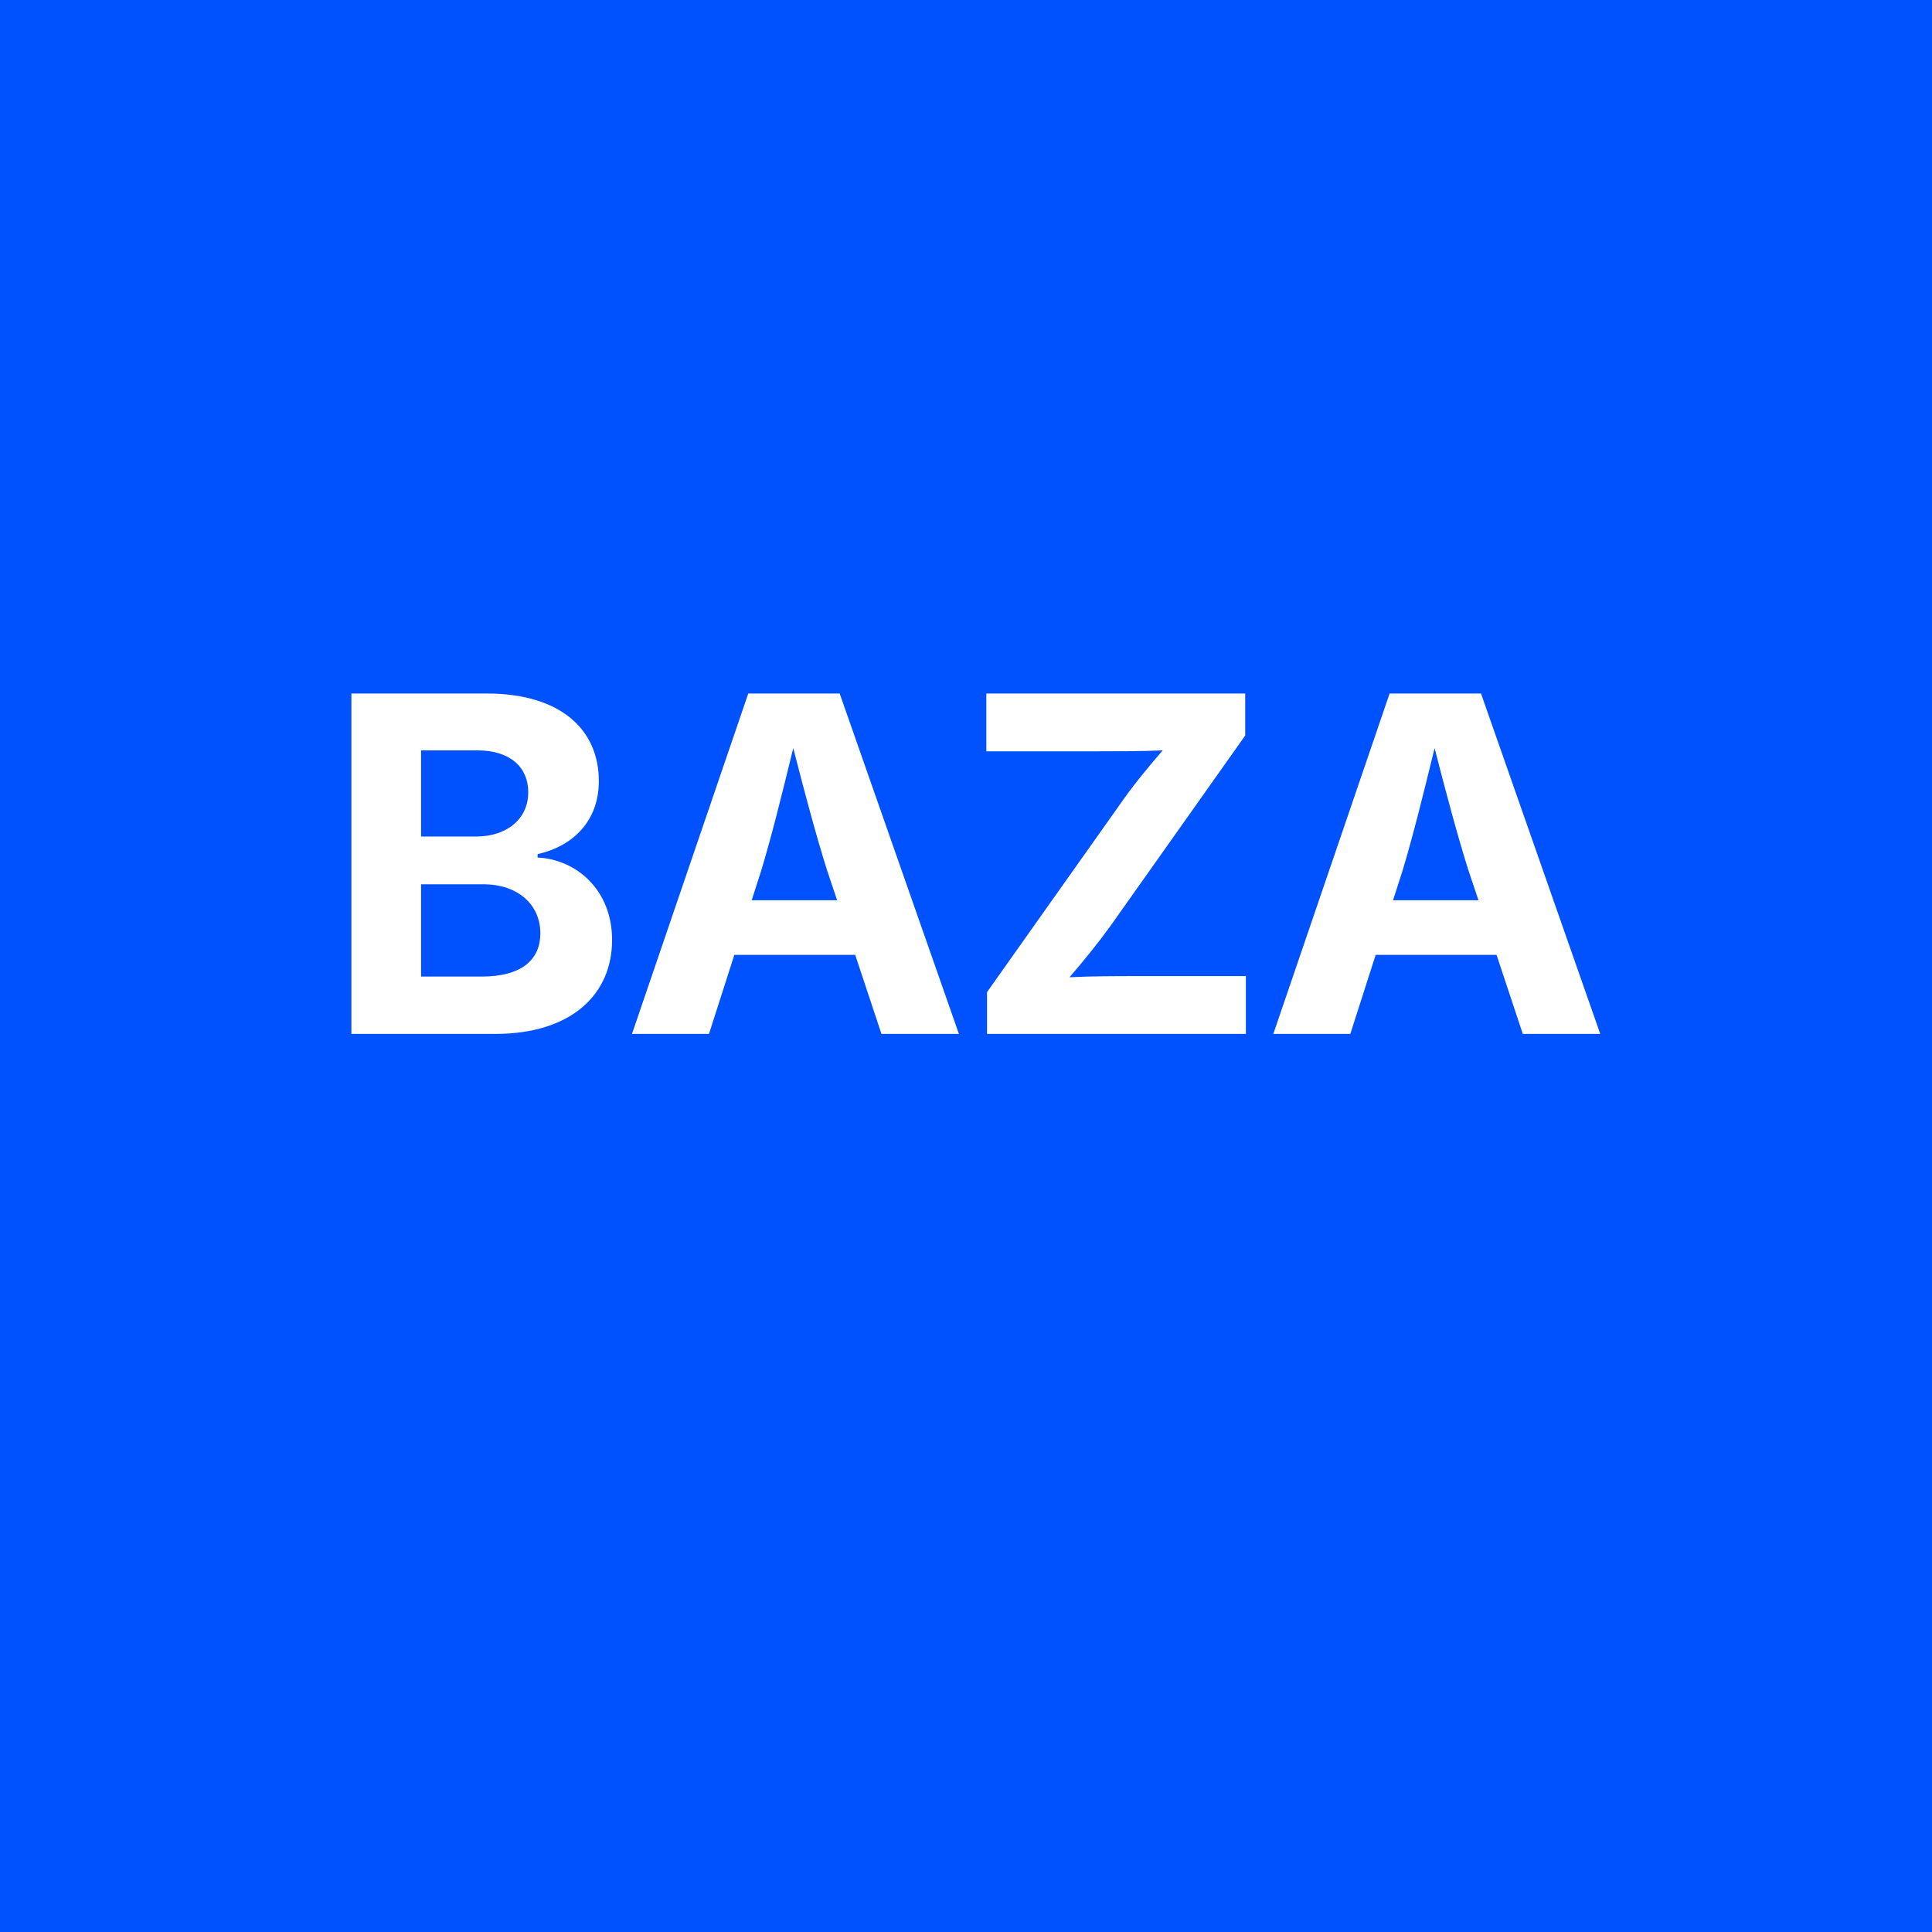
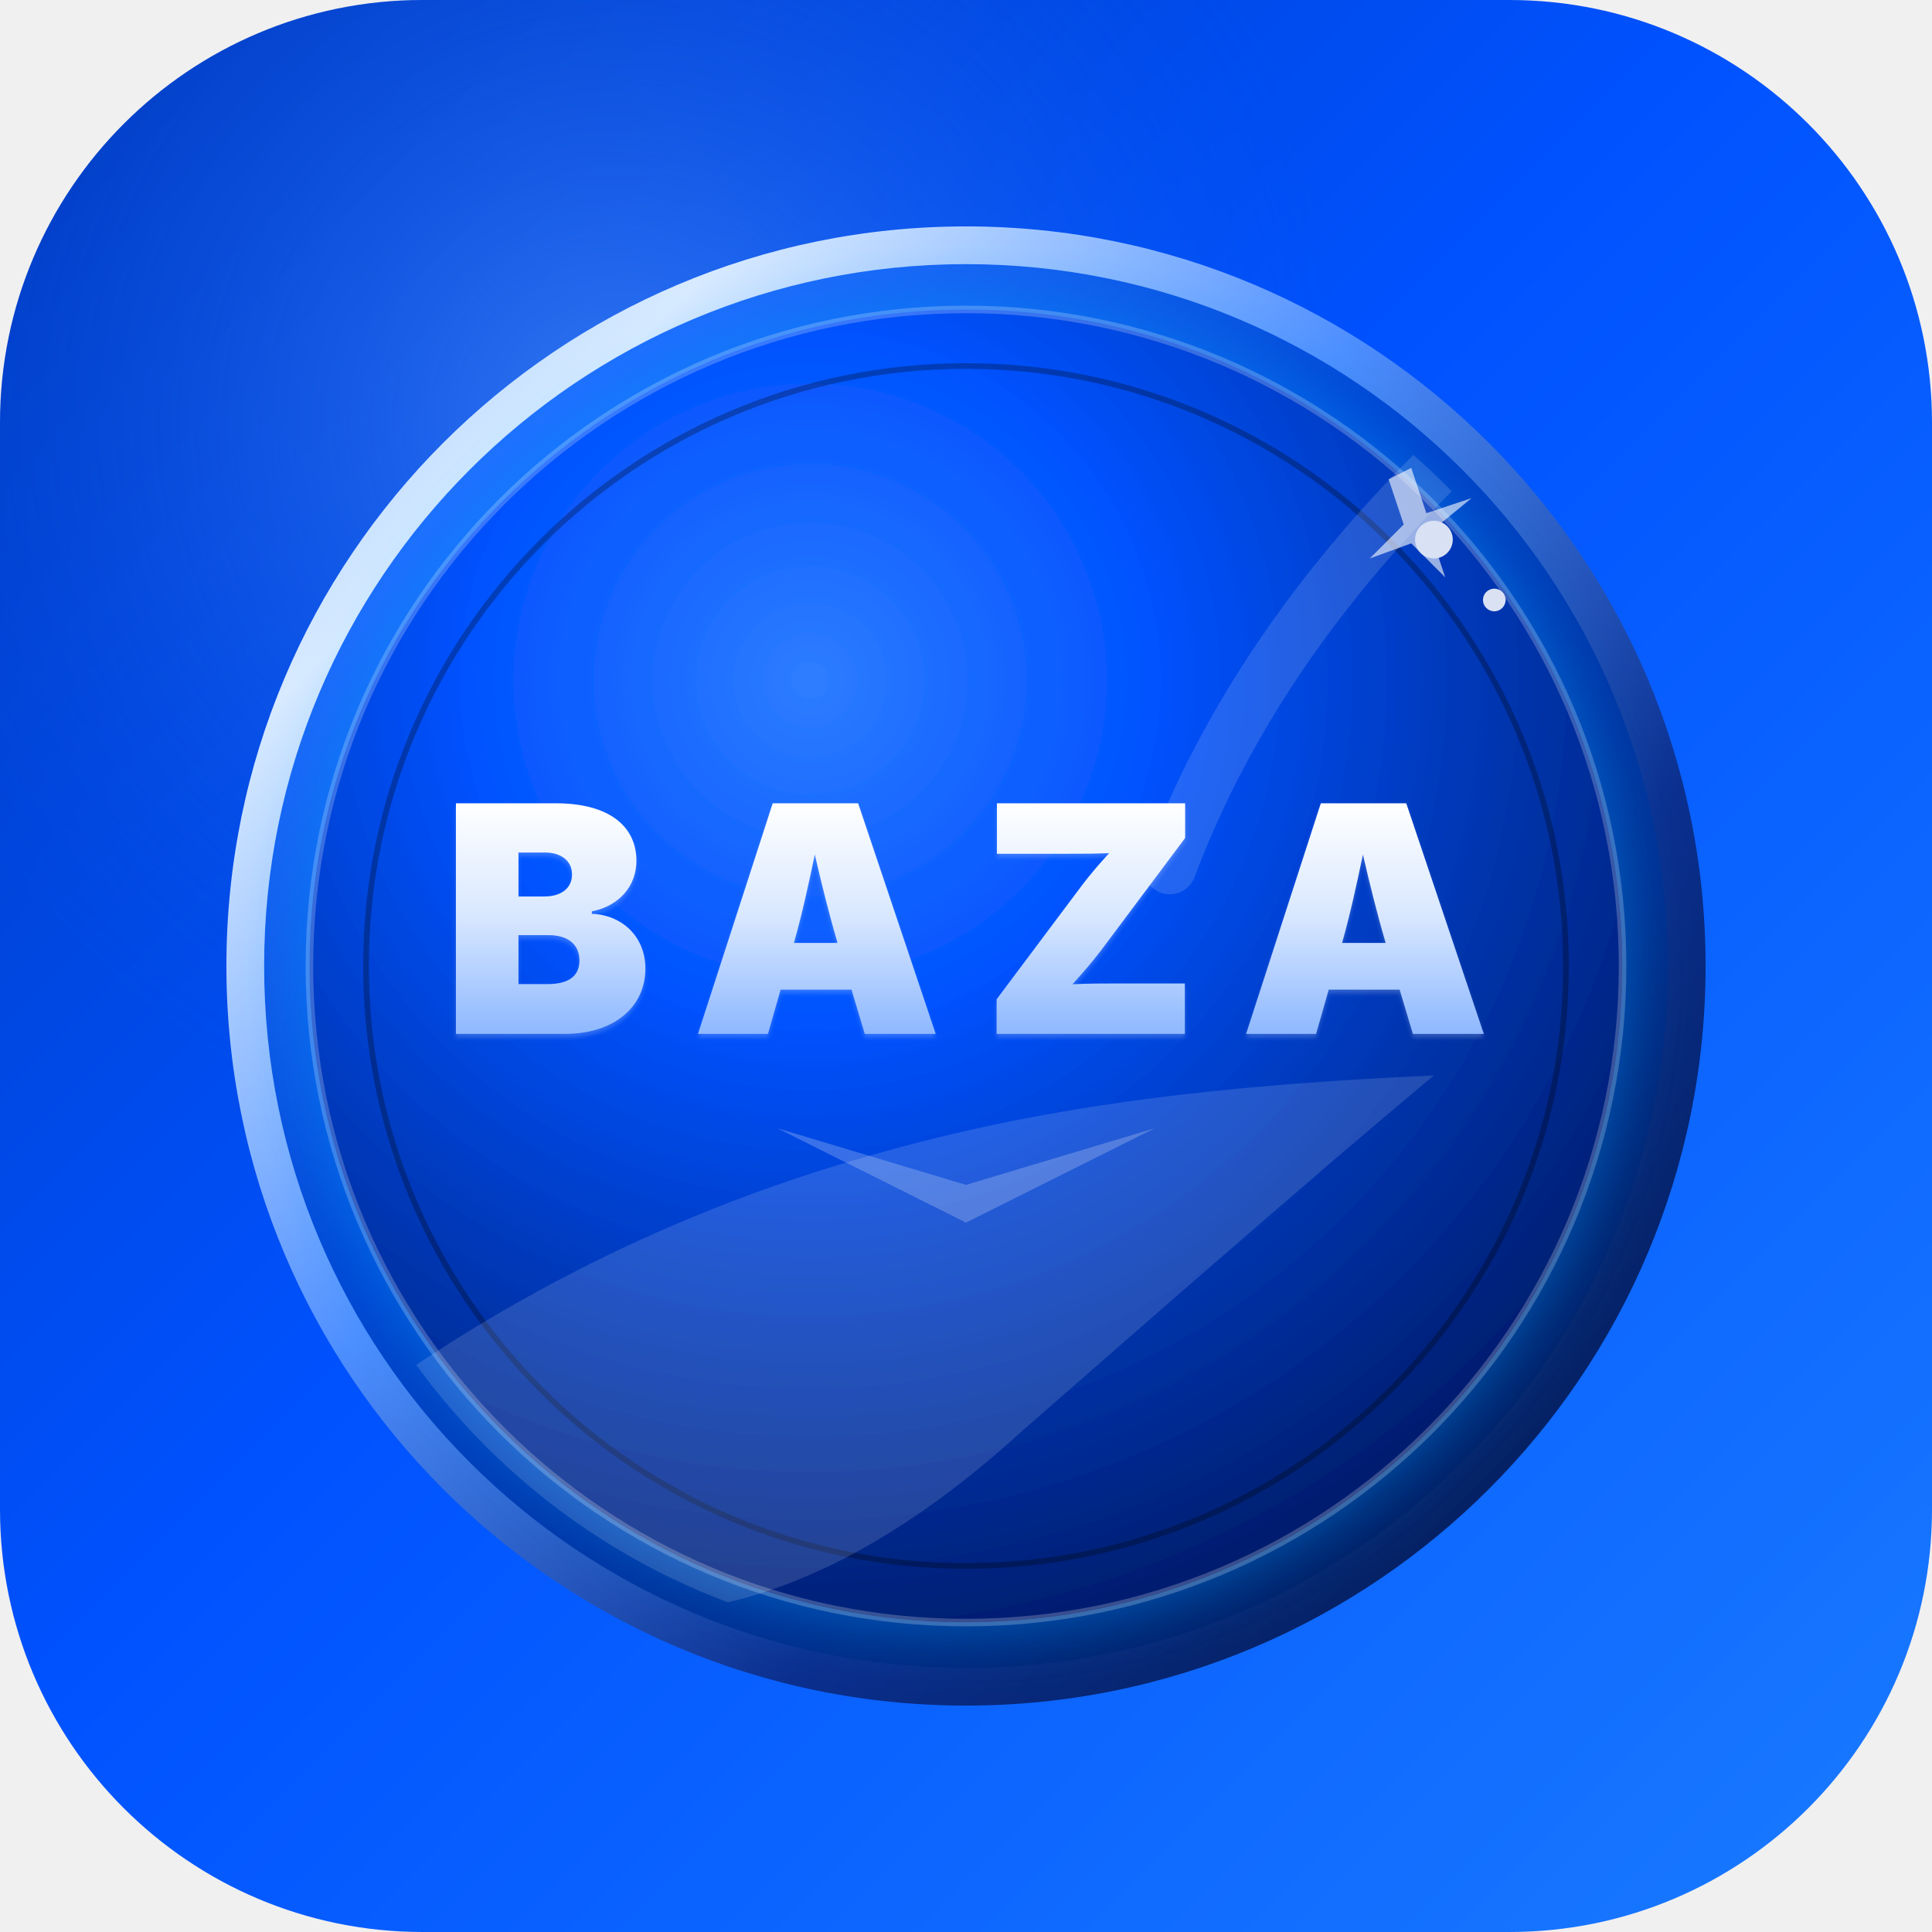
<svg xmlns="http://www.w3.org/2000/svg" width="1024" height="1024" viewBox="0 0 1024 1024" role="img" aria-label="BAZA">
-   <rect width="1024" height="1024" fill="#0052FF" />
-   <text x="512" y="548" text-anchor="middle" font-family="Inter, Arial, Helvetica, sans-serif" font-size="248" font-weight="700" fill="#FFFFFF" letter-spacing="-0.02em">BAZA</text>
+   <defs>
+     <linearGradient id="bg" x1="0%" y1="0%" x2="100%" y2="100%">
+       <stop offset="0%" stop-color="#0038b8" />
+       <stop offset="45%" stop-color="#0052FF" />
+       <stop offset="100%" stop-color="#1a7bff" />
+     </linearGradient>
+     <radialGradient id="bgGlow" cx="32%" cy="22%" r="72%">
+       <stop offset="0%" stop-color="#5b9dff" stop-opacity="0.55" />
+       <stop offset="55%" stop-color="#0052FF" stop-opacity="0" />
+     </radialGradient>
+     <linearGradient id="rimOuter" x1="0%" y1="0%" x2="100%" y2="100%">
+       <stop offset="0%" stop-color="#8ec0ff" />
+       <stop offset="18%" stop-color="#d8ebff" />
+       <stop offset="42%" stop-color="#4d8fff" />
+       <stop offset="68%" stop-color="#0a2f8f" />
+       <stop offset="100%" stop-color="#00153f" />
+     </linearGradient>
+     <linearGradient id="rimInner" x1="18%" y1="12%" x2="82%" y2="88%">
+       <stop offset="0%" stop-color="#1f6fff" />
+       <stop offset="38%" stop-color="#0046d4" />
+       <stop offset="100%" stop-color="#001f66" />
+     </linearGradient>
+     <radialGradient id="face" cx="38%" cy="28%" r="78%">
+       <stop offset="0%" stop-color="#2f7dff" />
+       <stop offset="34%" stop-color="#0052FF" />
+       <stop offset="100%" stop-color="#001a66" />
+     </radialGradient>
+     <linearGradient id="textFill" x1="0%" y1="0%" x2="0%" y2="100%">
+       <stop offset="0%" stop-color="#ffffff" />
+       <stop offset="48%" stop-color="#d9e8ff" />
+       <stop offset="100%" stop-color="#8eb8ff" />
+     </linearGradient>
+     <filter id="softGlow" x="-30%" y="-30%" width="160%" height="160%">
+       <feGaussianBlur stdDeviation="18" result="blur" />
+       <feColorMatrix in="blur" type="matrix" values="0 0 0 0 0                 0 0 0 0 0.32                 0 0 0 0 1                 0 0 0 0.55 0" />
+       <feMerge>
+         <feMergeNode />
+         <feMergeNode in="SourceGraphic" />
+       </feMerge>
+     </filter>
+     <filter id="textShadow" x="-20%" y="-20%" width="140%" height="140%">
+       <feDropShadow dx="0" dy="8" stdDeviation="6" flood-color="#001033" flood-opacity="0.55" />
+       <feDropShadow dx="0" dy="2" stdDeviation="1" flood-color="#ffffff" flood-opacity="0.18" />
+     </filter>
+     <clipPath id="coinClip">
+       <circle cx="512" cy="512" r="360" />
+     </clipPath>
+   </defs>
+   <rect width="1024" height="1024" rx="224" fill="url(#bg)" />
+   <rect width="1024" height="1024" rx="224" fill="url(#bgGlow)" />
+   <circle cx="512" cy="512" r="392" fill="url(#rimOuter)" />
+   <circle cx="512" cy="512" r="372" fill="url(#rimInner)" />
+   <circle cx="512" cy="512" r="348" fill="url(#face)" filter="url(#softGlow)" />
+   <circle cx="512" cy="512" r="348" fill="none" stroke="rgba(255,255,255,0.22)" stroke-width="4" />
+   <circle cx="512" cy="512" r="318" fill="none" stroke="rgba(0,0,0,0.28)" stroke-width="3" />
+   <g clip-path="url(#coinClip)" opacity="0.14">
+     <path d="M170 760 C 260 690, 360 640, 470 610 C 560 585, 650 575, 760 570          C 700 620, 620 690, 540 760 C 430 860, 290 910, 170 760 Z" fill="#ffffff" />
+     <path d="M760 250 L 830 180 L 860 210 L 790 280 Z" fill="#ffffff" />
+     <path d="M760 250 C 700 310, 650 380, 620 460" fill="none" stroke="#ffffff" stroke-width="28" stroke-linecap="round" />
+   </g>
+   <g fill="#ffffff" opacity="0.85">
+     <circle cx="760" cy="286" r="10" />
+     <circle cx="792" cy="318" r="6" />
+     <path d="M748 248 L756 272 L780 264 L758 282 L766 306 L748 288 L726 296 L744 278 L736 254 Z" opacity="0.7" />
+   </g>
+   <text x="512" y="548" text-anchor="middle" font-family="Inter, ui-sans-serif, system-ui, -apple-system, BlinkMacSystemFont, Segoe UI, sans-serif" font-size="168" font-weight="900" fill="url(#textFill)" letter-spacing="0.12em" filter="url(#textShadow)">BAZA</text>
+   <path d="M412 598 L512 628 L612 598 L512 648 Z" fill="#ffffff" opacity="0.22" />
</svg>
